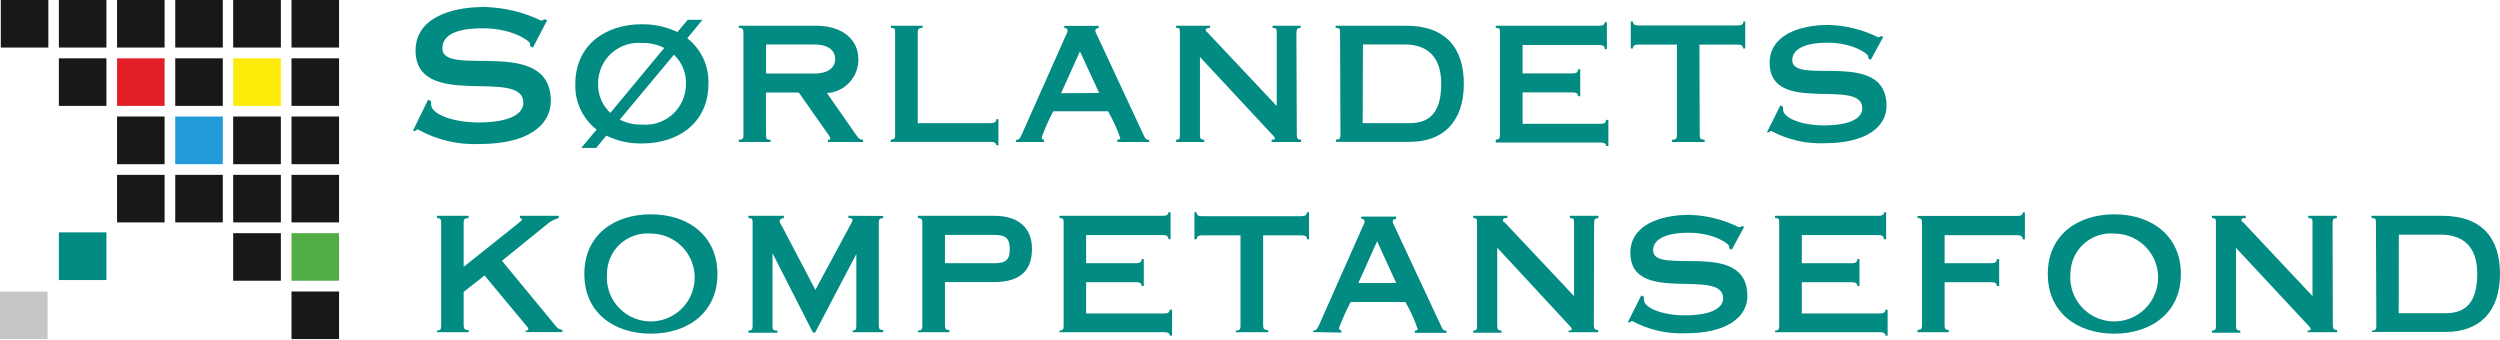
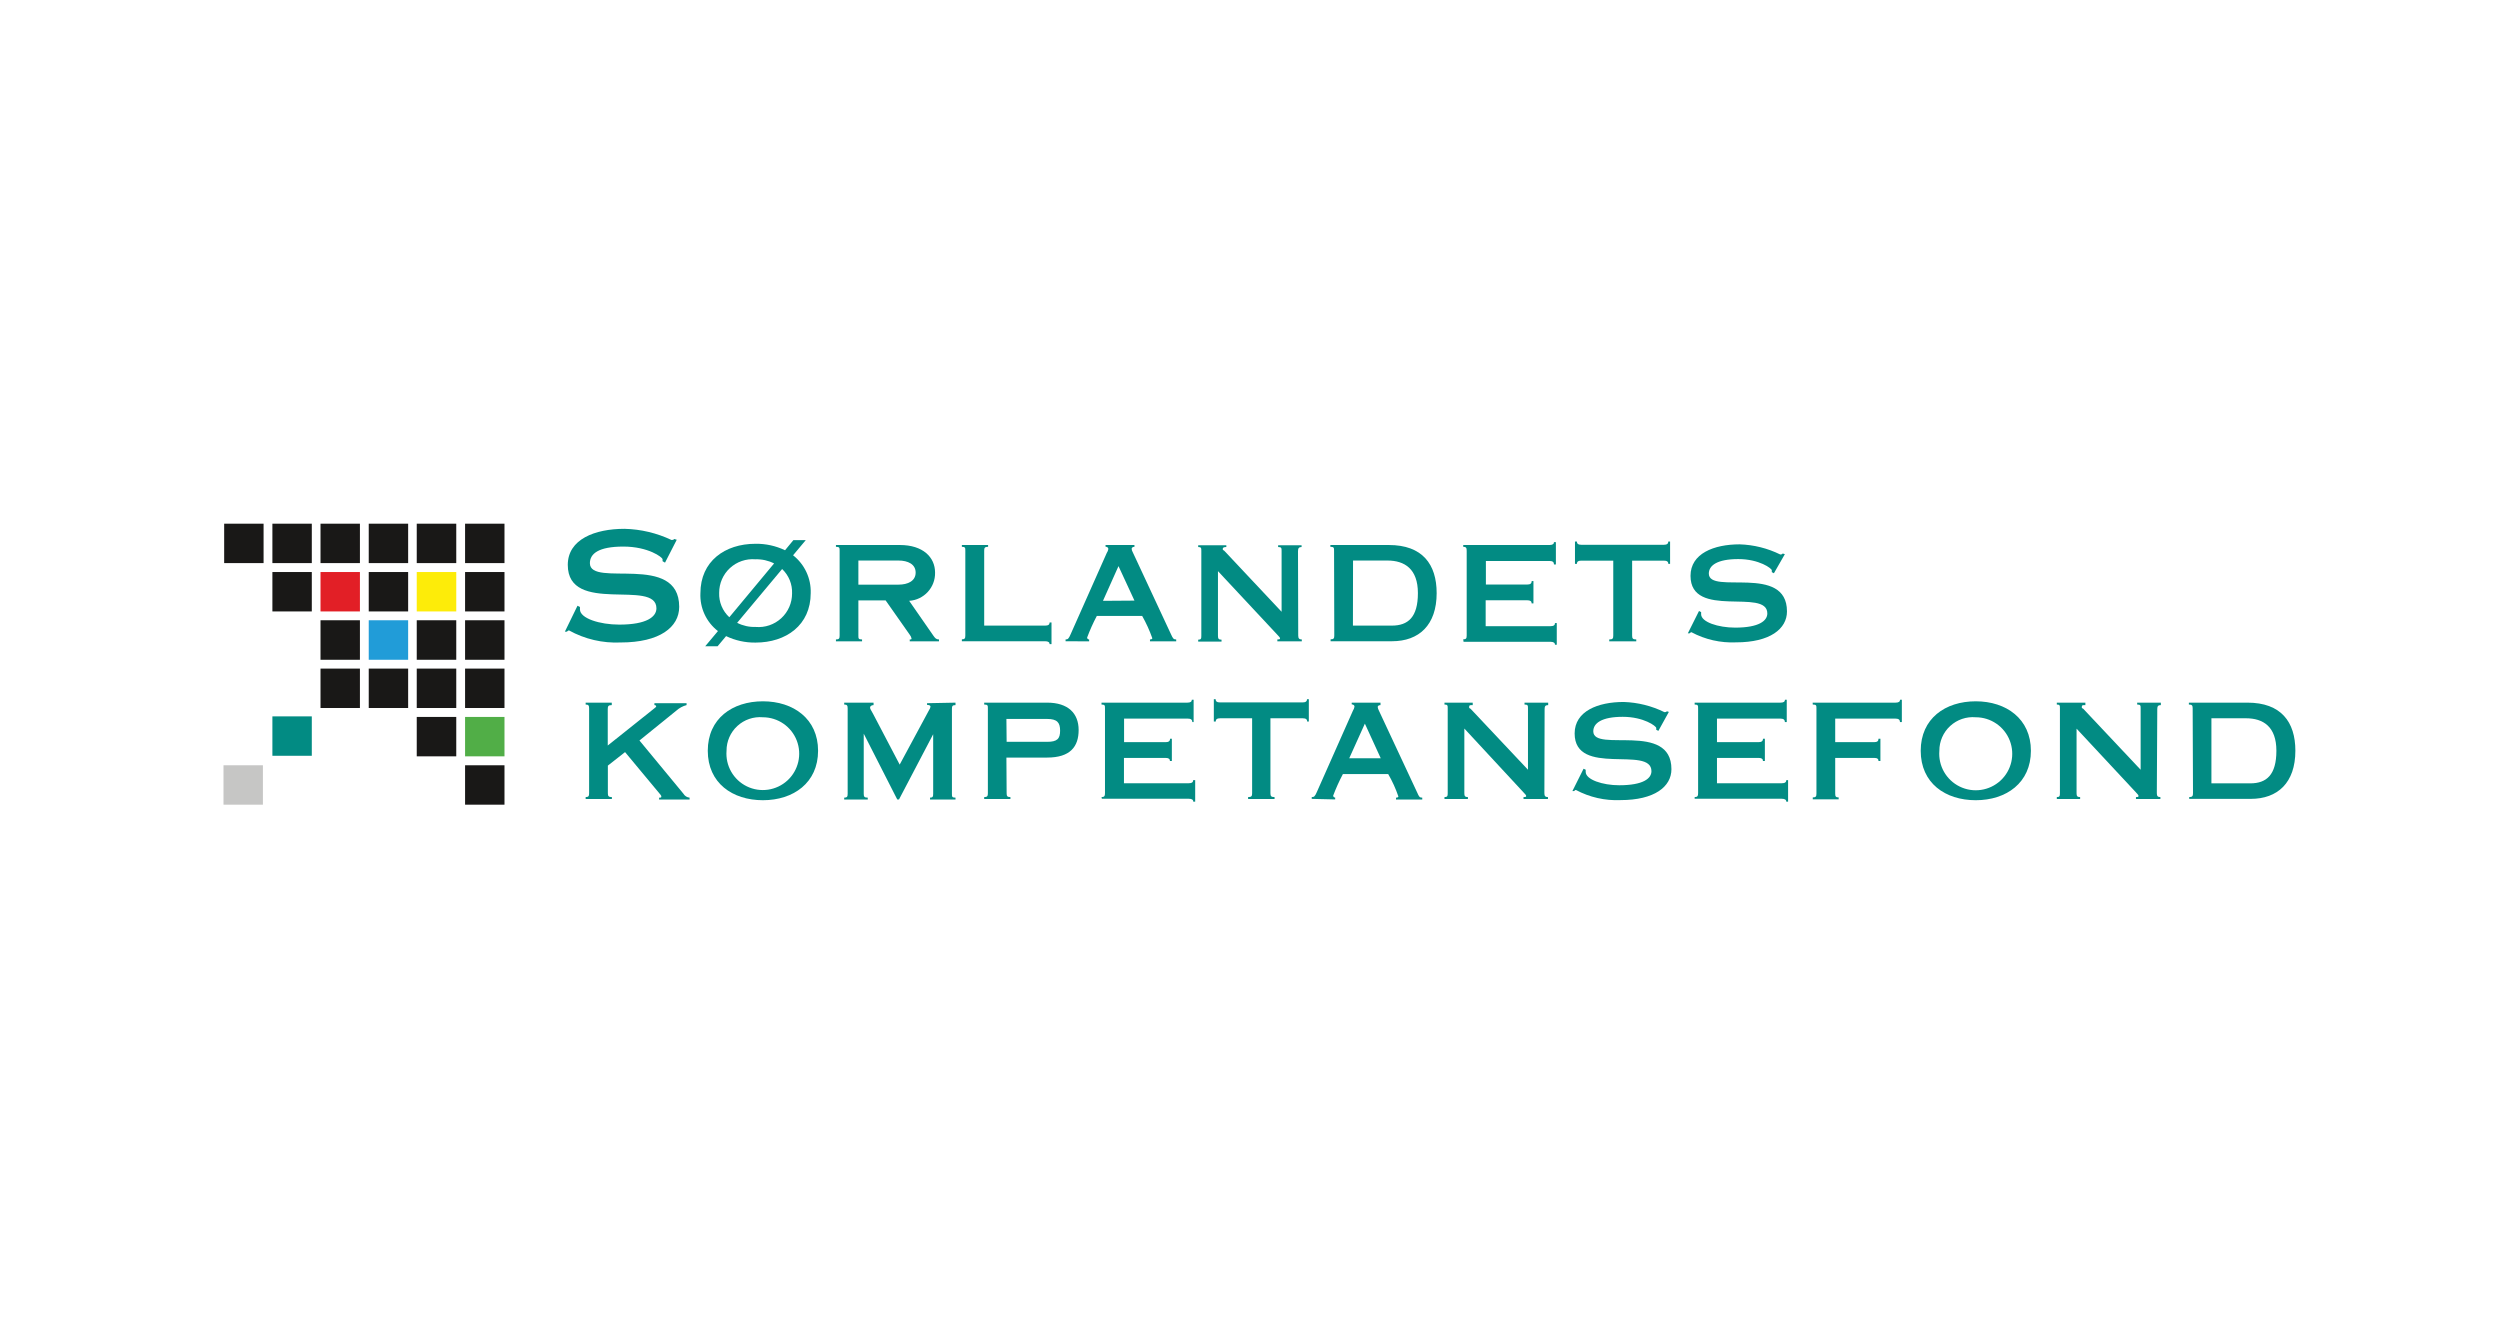
- <svg xmlns="http://www.w3.org/2000/svg" viewBox="0 0 185.59 25.17">
-   <path d="M368,289l-.21-.13a.88.88,0,0,0,0-.17c0-.18-1.28-1.14-3.51-1.14s-3,.64-3,1.49c0,2.24,8.05-1,8.05,3.91,0,1.82-1.75,3.19-5.25,3.19a8.64,8.64,0,0,1-4.62-1.08c-.09,0-.13.07-.2.11l-.17,0,1.13-2.32.22.11a2,2,0,0,0,0,.22c0,.8,1.76,1.36,3.51,1.36,2.49,0,3.34-.71,3.34-1.46,0-2.68-8,.64-8-3.89,0-2.29,2.42-3.22,5.09-3.22a10.24,10.24,0,0,1,4.21,1c.18,0,.21-.05.25-.09l.22.07Z" transform="translate(-328.44 -285.46)" style="fill:#028b83" />
-   <path d="M379.46,288.3a4.09,4.09,0,0,1,1.57,3.38c0,2.87-2.2,4.43-4.93,4.43a5.79,5.79,0,0,1-2.65-.58l-.75.91h-1.11l1.14-1.36a4.1,4.1,0,0,1-1.58-3.39c0-2.87,2.21-4.43,4.94-4.43a6,6,0,0,1,2.64.58l.76-.91h1.1Zm-1.71.72a3.4,3.4,0,0,0-1.66-.37,3,3,0,0,0-3.25,3,2.83,2.83,0,0,0,.91,2.19Zm-3.3,5.32a3.4,3.4,0,0,0,1.66.37,3,3,0,0,0,3.25-3,2.84,2.84,0,0,0-.89-2.19Z" transform="translate(-328.44 -285.46)" style="fill:#028b83" />
-   <path d="M385.31,295.48c0,.26,0,.35.33.35V296h-2.35v-.17c.29,0,.34-.09.34-.35v-7.59c0-.26-.05-.36-.34-.36v-.16H389c2.06,0,3.16,1.09,3.16,2.47a2.48,2.48,0,0,1-2.33,2.53l2.17,3.11c.17.24.26.35.51.35V296H389.9v-.17c.15,0,.17,0,.17-.09a.67.67,0,0,0-.16-.32l-2.17-3.09H385.3Zm0-4.56h3.59c.86,0,1.54-.33,1.54-1.08s-.68-1.08-1.54-1.08h-3.59Z" transform="translate(-328.44 -285.46)" style="fill:#028b83" />
-   <path d="M394.58,295.82c.26,0,.31-.09.31-.35v-7.58c0-.26,0-.36-.31-.36v-.16h2.35v.16c-.31,0-.36.1-.36.36v6.71H402c.28,0,.4-.1.4-.29h.16v1.94h-.16c0-.16-.12-.26-.4-.26h-7.46Z" transform="translate(-328.44 -285.46)" style="fill:#028b83" />
-   <path d="M403.87,296v-.16c.21,0,.28-.07.45-.46l3.24-7.28a.93.93,0,0,0,.14-.36c0-.13-.09-.19-.25-.21v-.15H410v.16c-.17,0-.25.1-.25.18a.68.68,0,0,0,.11.31l3.43,7.36c.17.37.22.45.46.45V296h-2.36v-.17c.16,0,.22-.06.22-.11a12.63,12.63,0,0,0-.91-2h-4.07a14.78,14.78,0,0,0-.86,1.94.15.15,0,0,0,.05.12.12.12,0,0,0,.12.05V296Zm6.17-3.64-1.43-3.08-1.4,3.1Z" transform="translate(-328.44 -285.46)" style="fill:#028b83" />
-   <path d="M424.71,295.48c0,.26.08.35.32.35V296h-2.19v-.17c.12,0,.24,0,.24-.09s-.08-.16-.23-.32l-5.33-5.73v5.79c0,.26.06.35.32.35V296h-2.09v-.17c.26,0,.28-.09.28-.35v-7.59c0-.26,0-.36-.28-.36v-.16h2.52v.16c-.22,0-.32.05-.32.16s.05.09.13.18l5.14,5.46v-5.44c0-.26,0-.36-.31-.36v-.16H425v.16c-.24,0-.32.1-.32.36Z" transform="translate(-328.44 -285.46)" style="fill:#028b83" />
-   <path d="M427.92,287.89c0-.26,0-.36-.33-.36v-.16h5.23c3,0,4.29,1.72,4.29,4.31,0,2.86-1.58,4.31-4,4.31h-5.49v-.17c.28,0,.33-.09.33-.35Zm1.68,6.71h3.48c1.47,0,2.35-.76,2.35-2.92s-1.18-2.92-2.73-2.92h-3.08Z" transform="translate(-328.44 -285.46)" style="fill:#028b83" />
-   <path d="M439.48,295.82c.26,0,.31-.09.31-.35v-7.58c0-.26,0-.36-.31-.36v-.16h7.69c.28,0,.4-.1.4-.26h.16v2h-.16c0-.21-.12-.31-.4-.31h-5.7v2.11h3.72c.28,0,.4-.09.4-.31h.16v2h-.16c0-.19-.12-.28-.4-.28h-3.72v2.33h5.8c.29,0,.4-.1.4-.29h.17v1.94h-.17c0-.16-.11-.26-.4-.26h-7.79Z" transform="translate(-328.44 -285.46)" style="fill:#028b83" />
-   <path d="M454.62,295.48c0,.26.06.35.37.35V296h-2.42v-.17c.31,0,.36-.09.36-.35v-6.71h-2.86c-.29,0-.41.09-.41.29h-.16v-2h.16c0,.19.12.29.41.29h7.38c.29,0,.41-.1.41-.29H458v2h-.16c0-.2-.12-.29-.41-.29h-2.83Z" transform="translate(-328.44 -285.46)" style="fill:#028b83" />
-   <path d="M467.32,289.9l-.19-.1a1,1,0,0,0,0-.17c0-.15-1.11-1-3-1s-2.64.57-2.64,1.3c0,1.94,7-.91,7,3.39,0,1.56-1.52,2.77-4.56,2.77a7.65,7.65,0,0,1-4-.91c-.07,0-.1.06-.16.1l-.16,0,1-2,.19.1a1.83,1.83,0,0,0,0,.19c0,.7,1.53,1.2,3,1.2,2.16,0,2.89-.62,2.89-1.27,0-2.32-6.88.56-6.88-3.37,0-2,2.09-2.82,4.4-2.82a8.89,8.89,0,0,1,3.64.91.23.23,0,0,0,.21-.08l.19.05Z" transform="translate(-328.44 -285.46)" style="fill:#028b83" />
-   <path d="M362.86,307.13v2.47c0,.26.06.36.37.36v.16h-2.35V310c.26,0,.31-.1.31-.36V302c0-.26-.05-.35-.31-.35v-.17h2.35v.17c-.31,0-.37.09-.37.35v3.27l4-3.19c.24-.2.33-.25.33-.32s-.07-.11-.15-.11v-.17h2.88v.17a2.24,2.24,0,0,0-.91.49l-3.31,2.68,3.94,4.77a.75.75,0,0,0,.55.36v.16h-2.73V310c.15,0,.2,0,.2-.11s-.1-.18-.19-.3l-3.06-3.68Z" transform="translate(-328.44 -285.46)" style="fill:#028b83" />
-   <path d="M381.7,305.8c0,2.87-2.21,4.43-4.94,4.43s-4.94-1.54-4.94-4.43,2.2-4.43,4.94-4.43S381.7,302.94,381.7,305.8Zm-8.2,0a3.26,3.26,0,1,0,3.26-3,3,3,0,0,0-3.26,3Z" transform="translate(-328.44 -285.46)" style="fill:#028b83" />
-   <path d="M394,301.49v.17c-.27,0-.32.09-.32.35v7.59c0,.26.05.36.32.36v.16h-2.27V310c.23,0,.28-.1.28-.36v-5.32h0l-3.06,5.83h-.16l-3-5.89h0v5.38c0,.26,0,.36.36.36v.16H384V310c.26,0,.31-.1.31-.36V302c0-.26,0-.35-.31-.35v-.17h2.63v.17c-.16,0-.31.08-.31.22s.08.21.26.55l2.39,4.56,2.63-4.88a.85.85,0,0,0,.13-.31c0-.1-.11-.15-.31-.16v-.15Z" transform="translate(-328.44 -285.46)" style="fill:#028b83" />
-   <path d="M398.59,309.6c0,.26.05.36.33.36v.16h-2.34V310c.28,0,.33-.1.33-.36V302c0-.26-.05-.35-.33-.35v-.17h5.66c1.87,0,2.81.95,2.81,2.45s-.76,2.47-2.81,2.47h-3.65Zm0-4.6h3.65c.91,0,1.16-.28,1.16-1.05s-.26-1.05-1.16-1.05h-3.65Z" transform="translate(-328.44 -285.46)" style="fill:#028b83" />
-   <path d="M407.09,310c.26,0,.31-.1.31-.36V302c0-.26,0-.35-.31-.35v-.17h7.69c.28,0,.4-.09.4-.26h.16v2h-.16c0-.21-.12-.31-.4-.31h-5.71V305h3.72c.28,0,.4-.1.4-.31h.16v2h-.16c0-.19-.12-.28-.4-.28h-3.72v2.32h5.8c.28,0,.4-.09.4-.28h.18v1.93h-.17c0-.16-.12-.26-.4-.26h-7.79Z" transform="translate(-328.44 -285.46)" style="fill:#028b83" />
-   <path d="M422.21,309.6c0,.26.06.36.37.36v.16h-2.4V310c.31,0,.35-.1.35-.36v-6.71h-2.85c-.28,0-.4.09-.4.29h-.17v-2h.16c0,.2.12.29.4.29h7.39c.28,0,.4-.1.4-.29h.16v2h-.15c0-.2-.12-.29-.4-.29h-2.86Z" transform="translate(-328.44 -285.46)" style="fill:#028b83" />
-   <path d="M425.92,310.11V310c.22,0,.28-.07.46-.45l3.23-7.29a.78.78,0,0,0,.13-.36c0-.13-.09-.19-.25-.21v-.15h2.59v.17c-.18,0-.25.09-.25.17a.67.67,0,0,0,.1.31l3.44,7.36c.16.37.21.46.45.46v.16h-2.35V310c.15,0,.21-.06.21-.12a11.16,11.16,0,0,0-.91-2h-4.06a17,17,0,0,0-.87,1.93.17.17,0,0,0,.05.12.16.16,0,0,0,.13.06v.16Zm6.17-3.64-1.42-3.1-1.39,3.1Z" transform="translate(-328.44 -285.46)" style="fill:#028b83" />
-   <path d="M446.76,309.6c0,.26.08.36.32.36v.16h-2.19V310c.11,0,.23,0,.23-.1s-.07-.16-.22-.32l-5.31-5.73v5.79c0,.26.06.36.32.36v.16h-2.1V310c.26,0,.28-.1.28-.36V302c0-.26,0-.35-.28-.35v-.17h2.53v.17c-.23,0-.32,0-.32.15s0,.1.13.18l5.14,5.46V302c0-.26,0-.35-.31-.35v-.17h2.12v.17c-.24,0-.32.09-.32.35Z" transform="translate(-328.44 -285.46)" style="fill:#028b83" />
-   <path d="M457,304l-.19-.1a.88.88,0,0,0,0-.16c0-.16-1.11-1-3-1s-2.65.57-2.65,1.3c0,1.95,7-.91,7,3.39,0,1.57-1.52,2.77-4.56,2.77a7.7,7.7,0,0,1-4-.91c-.07,0-.1.06-.16.1l-.16,0,1-2,.19.09c0,.05,0,.1,0,.2,0,.69,1.52,1.19,3,1.19,2.15,0,2.89-.61,2.89-1.26,0-2.33-6.89.55-6.89-3.38,0-2,2.1-2.82,4.4-2.82a8.86,8.86,0,0,1,3.64.91c.16,0,.18,0,.22-.08l.19.06Z" transform="translate(-328.44 -285.46)" style="fill:#028b83" />
-   <path d="M460.21,310c.26,0,.31-.1.31-.36V302c0-.26,0-.35-.31-.35v-.17h7.68c.29,0,.41-.09.41-.26h.16v2h-.17c0-.21-.12-.31-.4-.31H462.2V305h3.72c.28,0,.4-.1.4-.31h.16v2h-.16c0-.19-.12-.28-.4-.28H462.2v2.32H468c.29,0,.41-.09.41-.28h.16v1.93h-.16c0-.16-.12-.26-.41-.26h-7.79Z" transform="translate(-328.44 -285.46)" style="fill:#028b83" />
-   <path d="M470.79,301.49h7.41c.29,0,.4-.09.4-.26h.16v2h-.16c0-.21-.12-.31-.4-.31h-5.4V305h3.48c.28,0,.4-.1.4-.31h.17v2h-.17c0-.19-.12-.28-.4-.28H472.8v3.19c0,.26.05.35.31.35v.17h-2.32v-.17c.28,0,.33-.09.33-.35V302c0-.26-.05-.35-.33-.35Z" transform="translate(-328.44 -285.46)" style="fill:#028b83" />
-   <path d="M490.34,305.8c0,2.87-2.21,4.43-4.94,4.43s-4.94-1.54-4.94-4.43,2.21-4.43,4.94-4.43S490.34,302.94,490.34,305.8Zm-8.2,0a3.26,3.26,0,1,0,3.26-3,3,3,0,0,0-3.26,3Z" transform="translate(-328.44 -285.46)" style="fill:#028b83" />
-   <path d="M501.62,309.6c0,.26.08.36.32.36v.16h-2.19V310c.11,0,.23,0,.23-.1s-.07-.16-.22-.32l-5.33-5.72v5.78c0,.26.06.36.32.36v.16h-2.1V310c.26,0,.29-.1.29-.36V302c0-.26,0-.35-.29-.35v-.17h2.51v.17c-.22,0-.32,0-.32.15s.05.1.14.18l5.13,5.46V302c0-.26,0-.35-.31-.35v-.17h2.12v.17c-.23,0-.32.09-.32.35Z" transform="translate(-328.44 -285.46)" style="fill:#028b83" />
-   <path d="M504.82,302c0-.26,0-.35-.33-.35v-.17h5.25c3,0,4.29,1.72,4.29,4.31,0,2.87-1.59,4.31-4,4.31h-5.51V310c.28,0,.33-.1.33-.36Zm1.69,6.71H510c1.46,0,2.34-.76,2.34-2.92s-1.18-2.91-2.73-2.91h-3.09Z" transform="translate(-328.44 -285.46)" style="fill:#028b83" />
-   <polygon points="3.59 0 3.59 3.53 0.06 3.53 0.06 0 3.59 0" style="fill:#191817" />
-   <polygon points="3.53 21.64 3.53 25.17 0 25.17 0 21.64 3.53 21.64" style="fill:#c6c6c5" />
-   <polygon points="7.9 0 7.9 3.53 4.37 3.53 4.37 0 7.9 0" style="fill:#191817" />
-   <polygon points="12.22 0 12.22 3.53 8.69 3.53 8.69 0 12.22 0" style="fill:#191817" />
-   <polygon points="16.54 0 16.54 3.53 13.01 3.53 13.01 0 16.54 0" style="fill:#191817" />
-   <polygon points="20.85 0 20.85 3.53 17.31 3.53 17.31 0 20.85 0" style="fill:#191817" />
-   <polygon points="25.17 0 25.17 3.53 21.64 3.53 21.64 0 25.17 0" style="fill:#191817" />
-   <polygon points="7.9 4.33 7.9 7.86 4.37 7.86 4.37 4.33 7.9 4.33" style="fill:#191817" />
-   <polygon points="7.9 17.25 7.9 20.79 4.37 20.79 4.37 17.25 7.9 17.25" style="fill:#028b83" />
-   <polygon points="12.22 4.33 12.22 7.86 8.69 7.86 8.69 4.33 12.22 4.33" style="fill:#e21f26" />
-   <polygon points="16.54 4.33 16.54 7.86 13.01 7.86 13.01 4.33 16.54 4.33" style="fill:#191817" />
-   <polygon points="20.85 4.33 20.85 7.86 17.31 7.86 17.31 4.33 20.85 4.33" style="fill:#fdec09" />
-   <polygon points="25.17 4.33 25.17 7.86 21.64 7.86 21.64 4.33 25.17 4.33" style="fill:#191817" />
-   <polygon points="12.22 8.65 12.22 12.19 8.69 12.19 8.69 8.65 12.22 8.65" style="fill:#191817" />
-   <polygon points="16.54 8.65 16.54 12.19 13.01 12.19 13.01 8.65 16.54 8.65" style="fill:#219cd8" />
-   <polygon points="20.85 8.65 20.85 12.19 17.31 12.19 17.31 8.65 20.85 8.65" style="fill:#191817" />
-   <polygon points="25.17 8.65 25.17 12.19 21.64 12.19 21.64 8.65 25.17 8.65" style="fill:#191817" />
-   <polygon points="12.22 12.98 12.22 16.51 8.69 16.51 8.69 12.98 12.22 12.98" style="fill:#191817" />
-   <polygon points="16.54 12.98 16.54 16.51 13.01 16.51 13.01 12.98 16.54 12.98" style="fill:#191817" />
-   <polygon points="20.85 12.98 20.85 16.51 17.31 16.51 17.31 12.98 20.85 12.98" style="fill:#191817" />
-   <polygon points="25.17 12.98 25.17 16.51 21.64 16.51 21.64 12.98 25.17 12.98" style="fill:#191817" />
-   <polygon points="20.85 17.31 20.85 20.84 17.31 20.84 17.31 17.31 20.85 17.31" style="fill:#191817" />
-   <polygon points="25.17 17.31 25.17 20.84 21.64 20.84 21.64 17.31 25.17 17.31" style="fill:#51ae47" />
-   <polygon points="25.17 21.64 25.17 25.17 21.64 25.17 21.64 21.64 25.17 21.64" style="fill:#191817" />
+ <svg xmlns="http://www.w3.org/2000/svg" viewBox="0 0 223.94 120">
+   <path d="M226.77,221.24l-.22-.13a1,1,0,0,0,0-.17c0-.18-1.28-1.14-3.51-1.14s-3,.64-3,1.49c0,2.24,8-1,8,3.91,0,1.82-1.75,3.19-5.24,3.19a8.7,8.7,0,0,1-4.63-1.08c-.08,0-.13.07-.19.11l-.18,0,1.13-2.32.22.11a2,2,0,0,0,0,.22c0,.8,1.77,1.36,3.52,1.36,2.48,0,3.33-.71,3.33-1.46,0-2.68-7.94.64-7.94-3.89,0-2.29,2.42-3.23,5.08-3.23a10.37,10.37,0,0,1,4.21,1c.18,0,.21-.05.25-.09l.22.07Z" transform="translate(-167.2 -170.84)" style="fill:#028b83" />
+   <path d="M238.24,220.58a4.13,4.13,0,0,1,1.58,3.39c0,2.87-2.21,4.43-4.94,4.43a5.88,5.88,0,0,1-2.64-.58l-.76.91h-1.11l1.14-1.36a4.06,4.06,0,0,1-1.57-3.39c0-2.87,2.2-4.43,4.93-4.43a5.92,5.92,0,0,1,2.65.58l.75-.91h1.11Zm-1.7.73a3.46,3.46,0,0,0-1.67-.37,3,3,0,0,0-3.25,3,2.83,2.83,0,0,0,.91,2.19Zm-3.31,5.32a3.4,3.4,0,0,0,1.66.37,3,3,0,0,0,3.26-3,2.86,2.86,0,0,0-.89-2.19Z" transform="translate(-167.2 -170.84)" style="fill:#028b83" />
+   <path d="M244.09,227.77c0,.26,0,.35.33.35v.17h-2.34v-.17c.28,0,.33-.09.33-.35v-7.59c0-.26,0-.36-.33-.36v-.16h5.73c2.06,0,3.15,1.09,3.15,2.47a2.48,2.48,0,0,1-2.32,2.53l2.16,3.11c.17.24.26.35.51.35v.17h-2.62v-.17c.14,0,.16,0,.16-.09a.72.72,0,0,0-.15-.32l-2.17-3.09h-2.44Zm0-4.56h3.59c.85,0,1.54-.33,1.54-1.08s-.69-1.08-1.54-1.08h-3.59Z" transform="translate(-167.2 -170.84)" style="fill:#028b83" />
+   <path d="M253.36,228.11c.26,0,.31-.09.31-.35v-7.58c0-.26,0-.36-.31-.36v-.16h2.35v.16c-.31,0-.35.1-.35.36v6.7h5.46c.28,0,.4-.09.4-.28h.17v1.94h-.17c0-.16-.12-.26-.4-.26h-7.46Z" transform="translate(-167.2 -170.84)" style="fill:#028b83" />
+   <path d="M262.65,228.28v-.16c.21,0,.28-.07.45-.46l3.24-7.29a.83.83,0,0,0,.14-.35c0-.13-.09-.19-.25-.21v-.15h2.59v.16c-.18,0-.25.1-.25.18a.67.67,0,0,0,.1.31l3.43,7.36c.17.37.22.45.46.45v.17h-2.35v-.17c.15,0,.21-.06.21-.11a12.63,12.63,0,0,0-.91-2h-4.06a16.37,16.37,0,0,0-.87,1.94.18.18,0,0,0,.05.12.15.15,0,0,0,.13.05v.17Zm6.17-3.64-1.43-3.09L266,224.66Z" transform="translate(-167.2 -170.84)" style="fill:#028b83" />
+   <path d="M283.49,227.77c0,.26.09.35.32.35v.17h-2.19v-.17c.12,0,.24,0,.24-.09s-.08-.16-.23-.32L276.3,222v5.79c0,.26.06.35.32.35v.17h-2.09v-.17c.26,0,.28-.09.28-.35v-7.59c0-.26,0-.36-.28-.36v-.16h2.52v.16c-.22,0-.32.05-.32.16s0,.09.14.18l5.13,5.46v-5.44c0-.26,0-.36-.31-.36v-.16h2.1v.16c-.23,0-.32.1-.32.36Z" transform="translate(-167.2 -170.84)" style="fill:#028b83" />
+   <path d="M286.7,220.18c0-.26,0-.36-.33-.36v-.16h5.24c3,0,4.28,1.72,4.28,4.31,0,2.86-1.58,4.31-4,4.31h-5.5v-.17c.28,0,.33-.09.33-.35Zm1.69,6.7h3.48c1.46,0,2.34-.75,2.34-2.91s-1.18-2.92-2.73-2.92H288.4Z" transform="translate(-167.2 -170.84)" style="fill:#028b83" />
+   <path d="M298.27,228.11c.26,0,.31-.09.31-.35v-7.58c0-.26-.05-.36-.31-.36v-.16H306c.28,0,.4-.1.4-.26h.17v2h-.17c0-.21-.12-.31-.4-.31h-5.7v2.11H304c.28,0,.4-.09.4-.31h.16v2h-.16c0-.19-.12-.28-.4-.28h-3.72v2.32h5.81c.28,0,.4-.09.4-.28h.16v1.94h-.16c0-.16-.12-.26-.4-.26h-7.79Z" transform="translate(-167.2 -170.84)" style="fill:#028b83" />
+   <path d="M313.4,227.77c0,.26.06.35.37.35v.17h-2.42v-.17c.31,0,.36-.09.36-.35v-6.71h-2.86c-.28,0-.4.09-.4.29h-.17v-2h.17c0,.19.12.29.4.29h7.39c.28,0,.4-.1.4-.29h.16v2h-.16c0-.2-.12-.29-.4-.29H313.4Z" transform="translate(-167.2 -170.84)" style="fill:#028b83" />
+   <path d="M326.1,222.19l-.19-.1a1,1,0,0,0,0-.17c0-.15-1.11-1-3-1s-2.64.57-2.64,1.3c0,1.94,7-.91,7,3.39,0,1.56-1.52,2.77-4.56,2.77a7.74,7.74,0,0,1-4-.91c-.07,0-.1.06-.16.1l-.16,0,1-2,.19.1a1.25,1.25,0,0,0,0,.19c0,.7,1.53,1.2,3.05,1.2,2.15,0,2.88-.62,2.88-1.27,0-2.32-6.88.56-6.88-3.37,0-2,2.1-2.82,4.4-2.82a8.86,8.86,0,0,1,3.64.91c.16,0,.18-.05.22-.09l.19.06Z" transform="translate(-167.2 -170.84)" style="fill:#028b83" />
+   <path d="M221.65,239.42v2.47c0,.26.06.35.36.35v.17h-2.35v-.17c.26,0,.31-.09.31-.35V234.3c0-.26-.05-.35-.31-.35v-.17H222V234c-.3,0-.36.09-.36.35v3.27l4-3.19c.24-.2.34-.25.34-.32s-.08-.11-.16-.11v-.17h2.88V234a2.19,2.19,0,0,0-.91.49l-3.31,2.68,3.94,4.77a.71.71,0,0,0,.55.35v.17h-2.73v-.17c.16,0,.2,0,.2-.1s-.09-.18-.19-.3l-3.06-3.68Z" transform="translate(-167.2 -170.84)" style="fill:#028b83" />
+   <path d="M240.48,238.09c0,2.87-2.21,4.43-4.94,4.43s-4.94-1.54-4.94-4.43,2.21-4.43,4.94-4.43S240.48,235.23,240.48,238.09Zm-8.2,0a3.26,3.26,0,1,0,3.26-3,3,3,0,0,0-3.26,3Z" transform="translate(-167.2 -170.84)" style="fill:#028b83" />
+   <path d="M252.79,233.78V234c-.28,0-.32.09-.32.35v7.59c0,.26,0,.35.32.35v.17h-2.28v-.17c.24,0,.28-.09.28-.35v-5.33h0l-3.06,5.84h-.16l-3-5.89h0v5.38c0,.26.05.35.36.35v.17h-2.11v-.17c.26,0,.31-.09.31-.35V234.3c0-.26-.05-.35-.31-.35v-.17h2.63V234c-.16,0-.31.08-.31.22s.08.21.26.55l2.39,4.56,2.63-4.88a.71.71,0,0,0,.13-.31c0-.1-.1-.15-.31-.16v-.15Z" transform="translate(-167.2 -170.84)" style="fill:#028b83" />
+   <path d="M257.37,241.89c0,.26.05.35.34.35v.17h-2.35v-.17c.28,0,.33-.09.33-.35V234.3c0-.26,0-.35-.33-.35v-.17H261c1.87,0,2.82.95,2.82,2.45s-.76,2.47-2.82,2.47h-3.65Zm0-4.6H261c.91,0,1.16-.28,1.16-1s-.26-1.05-1.16-1.05h-3.65Z" transform="translate(-167.2 -170.84)" style="fill:#028b83" />
+   <path d="M265.87,242.24c.26,0,.31-.1.31-.36V234.3c0-.26,0-.35-.31-.35v-.17h7.69c.28,0,.4-.09.4-.26h.16v2H274c0-.21-.12-.31-.4-.31h-5.71v2.11h3.72c.28,0,.4-.1.4-.31h.16v2H272c0-.19-.12-.28-.4-.28h-3.72V241h5.8c.29,0,.4-.1.4-.28h.18v1.93h-.17c0-.16-.11-.26-.4-.26h-7.79Z" transform="translate(-167.2 -170.84)" style="fill:#028b83" />
+   <path d="M281,241.89c0,.26.06.35.37.35v.17H279v-.17c.31,0,.36-.09.36-.35v-6.71h-2.86c-.28,0-.4.09-.4.29h-.17v-2h.16c0,.2.12.29.4.29h7.39c.28,0,.4-.1.4-.29h.16v2h-.15c0-.2-.12-.29-.4-.29H281Z" transform="translate(-167.2 -170.84)" style="fill:#028b83" />
+   <path d="M284.7,242.4v-.16c.22,0,.29-.07.46-.46l3.23-7.28a.93.93,0,0,0,.14-.36c0-.13-.1-.19-.25-.21v-.15h2.58V234c-.18,0-.25.09-.25.17a.81.81,0,0,0,.1.31l3.44,7.36c.16.37.21.45.45.45v.17h-2.35v-.17c.15,0,.21-.05.21-.11a11.16,11.16,0,0,0-.91-2h-4.06a17,17,0,0,0-.87,1.93.18.18,0,0,0,.05.12.14.14,0,0,0,.13.05v.17Zm6.18-3.64-1.42-3.1-1.4,3.1Z" transform="translate(-167.2 -170.84)" style="fill:#028b83" />
+   <path d="M305.54,241.89c0,.26.08.35.32.35v.17h-2.19v-.17c.12,0,.24,0,.24-.09s-.08-.16-.23-.32l-5.31-5.73v5.79c0,.26.06.35.32.35v.17h-2.1v-.17c.26,0,.29-.09.29-.35V234.3c0-.26,0-.35-.29-.35v-.17h2.53V234c-.23,0-.32,0-.32.15s0,.1.13.18l5.14,5.46V234.3c0-.26,0-.35-.31-.35v-.17h2.12V234c-.24,0-.32.09-.32.35Z" transform="translate(-167.2 -170.84)" style="fill:#028b83" />
+   <path d="M315.75,236.31l-.19-.1a.88.88,0,0,0,0-.16c0-.16-1.11-1-3-1s-2.64.57-2.64,1.3c0,1.94,7-.91,7,3.39,0,1.57-1.52,2.77-4.56,2.77a7.74,7.74,0,0,1-4-.91c-.07,0-.1.06-.16.1l-.15,0,1-2,.19.09c0,.05,0,.1,0,.19,0,.7,1.52,1.2,3,1.2,2.16,0,2.89-.61,2.89-1.26,0-2.33-6.88.55-6.88-3.38,0-2,2.09-2.82,4.39-2.82a8.9,8.9,0,0,1,3.65.91c.15,0,.17,0,.21-.08l.19.06Z" transform="translate(-167.2 -170.84)" style="fill:#028b83" />
+   <path d="M319,242.24c.26,0,.31-.1.31-.36V234.3c0-.26,0-.35-.31-.35v-.17h7.69c.28,0,.4-.09.4-.26h.16v2h-.17c0-.21-.12-.31-.4-.31H321v2.11h3.72c.28,0,.4-.1.4-.31h.17v2h-.17c0-.19-.12-.28-.4-.28H321V241h5.81c.28,0,.4-.1.4-.28h.16v1.93h-.16c0-.16-.12-.26-.4-.26H319Z" transform="translate(-167.2 -170.84)" style="fill:#028b83" />
+   <path d="M329.57,233.78H337c.28,0,.4-.09.4-.26h.16v2h-.17c0-.21-.12-.31-.4-.31h-5.4v2.11h3.48c.29,0,.4-.1.4-.31h.17v2h-.17c0-.19-.11-.28-.4-.28h-3.48v3.19c0,.26.05.35.31.35v.17h-2.32v-.17c.28,0,.33-.09.33-.35V234.3c0-.26,0-.35-.33-.35Z" transform="translate(-167.2 -170.84)" style="fill:#028b83" />
+   <path d="M349.12,238.09c0,2.87-2.2,4.43-4.94,4.43s-4.93-1.54-4.93-4.43,2.2-4.43,4.93-4.43S349.12,235.23,349.12,238.09Zm-8.2,0a3.27,3.27,0,1,0,3.26-3,3,3,0,0,0-3.26,3Z" transform="translate(-167.2 -170.84)" style="fill:#028b83" />
+   <path d="M360.4,241.89c0,.26.08.35.32.35v.17h-2.19v-.17c.12,0,.23,0,.23-.09s-.07-.16-.22-.32l-5.33-5.72v5.78c0,.26.06.35.32.35v.17h-2.09v-.17c.25,0,.28-.09.28-.35V234.3c0-.26,0-.35-.28-.35v-.17H354V234c-.23,0-.32,0-.32.15s0,.1.13.18l5.14,5.46V234.3c0-.26,0-.35-.31-.35v-.17h2.12V234c-.24,0-.32.09-.32.35Z" transform="translate(-167.2 -170.84)" style="fill:#028b83" />
+   <path d="M363.61,234.3c0-.26-.05-.35-.34-.35v-.17h5.25c3,0,4.29,1.72,4.29,4.31,0,2.87-1.59,4.31-4,4.31h-5.51v-.16c.29,0,.34-.1.34-.36Zm1.68,6.71h3.48c1.46,0,2.34-.76,2.34-2.92s-1.18-2.91-2.73-2.91h-3.09Z" transform="translate(-167.2 -170.84)" style="fill:#028b83" />
+   <polygon points="23.61 46.91 23.61 50.44 20.08 50.44 20.08 46.91 23.61 46.91" style="fill:#191817" />
+   <polygon points="23.55 68.55 23.55 72.08 20.02 72.08 20.02 68.55 23.55 68.55" style="fill:#c6c6c5" />
+   <polygon points="27.93 46.91 27.93 50.44 24.4 50.44 24.4 46.91 27.93 46.91" style="fill:#191817" />
+   <polygon points="32.24 46.91 32.24 50.44 28.71 50.44 28.71 46.91 32.24 46.91" style="fill:#191817" />
+   <polygon points="36.56 46.91 36.56 50.44 33.03 50.44 33.03 46.91 36.56 46.91" style="fill:#191817" />
+   <polygon points="40.87 46.91 40.87 50.44 37.33 50.44 37.33 46.91 40.87 46.91" style="fill:#191817" />
+   <polygon points="45.19 46.91 45.19 50.44 41.66 50.44 41.66 46.91 45.19 46.91" style="fill:#191817" />
+   <polygon points="27.93 51.24 27.93 54.77 24.4 54.77 24.4 51.24 27.93 51.24" style="fill:#191817" />
+   <polygon points="27.93 64.17 27.93 67.7 24.4 67.7 24.4 64.17 27.93 64.17" style="fill:#028b83" />
+   <polygon points="32.24 51.24 32.24 54.77 28.71 54.77 28.71 51.24 32.24 51.24" style="fill:#e21f26" />
+   <polygon points="36.56 51.24 36.56 54.77 33.03 54.77 33.03 51.24 36.56 51.24" style="fill:#191817" />
+   <polygon points="40.87 51.24 40.87 54.77 37.33 54.77 37.33 51.24 40.87 51.24" style="fill:#fdec09" />
+   <polygon points="45.19 51.24 45.19 54.77 41.66 54.77 41.66 51.24 45.19 51.24" style="fill:#191817" />
+   <polygon points="32.24 55.56 32.24 59.1 28.71 59.1 28.71 55.56 32.24 55.56" style="fill:#191817" />
+   <polygon points="36.56 55.56 36.56 59.1 33.03 59.1 33.03 55.56 36.56 55.56" style="fill:#219cd8" />
+   <polygon points="40.87 55.56 40.87 59.1 37.33 59.1 37.33 55.56 40.87 55.56" style="fill:#191817" />
+   <polygon points="45.19 55.56 45.19 59.1 41.66 59.1 41.66 55.56 45.19 55.56" style="fill:#191817" />
+   <polygon points="32.24 59.89 32.24 63.42 28.71 63.42 28.71 59.89 32.24 59.89" style="fill:#191817" />
+   <polygon points="36.56 59.89 36.56 63.42 33.03 63.42 33.03 59.89 36.56 59.89" style="fill:#191817" />
+   <polygon points="40.87 59.89 40.87 63.42 37.33 63.42 37.33 59.89 40.87 59.89" style="fill:#191817" />
+   <polygon points="45.19 59.89 45.19 63.42 41.66 63.42 41.66 59.89 45.19 59.89" style="fill:#191817" />
+   <polygon points="40.87 64.22 40.87 67.75 37.33 67.75 37.33 64.22 40.87 64.22" style="fill:#191817" />
+   <polygon points="45.19 64.22 45.19 67.75 41.66 67.75 41.66 64.22 45.19 64.22" style="fill:#51ae47" />
+   <polygon points="45.19 68.55 45.19 72.08 41.66 72.08 41.66 68.55 45.19 68.55" style="fill:#191817" />
+   <rect width="223.94" height="120" style="fill:none" />
</svg>
